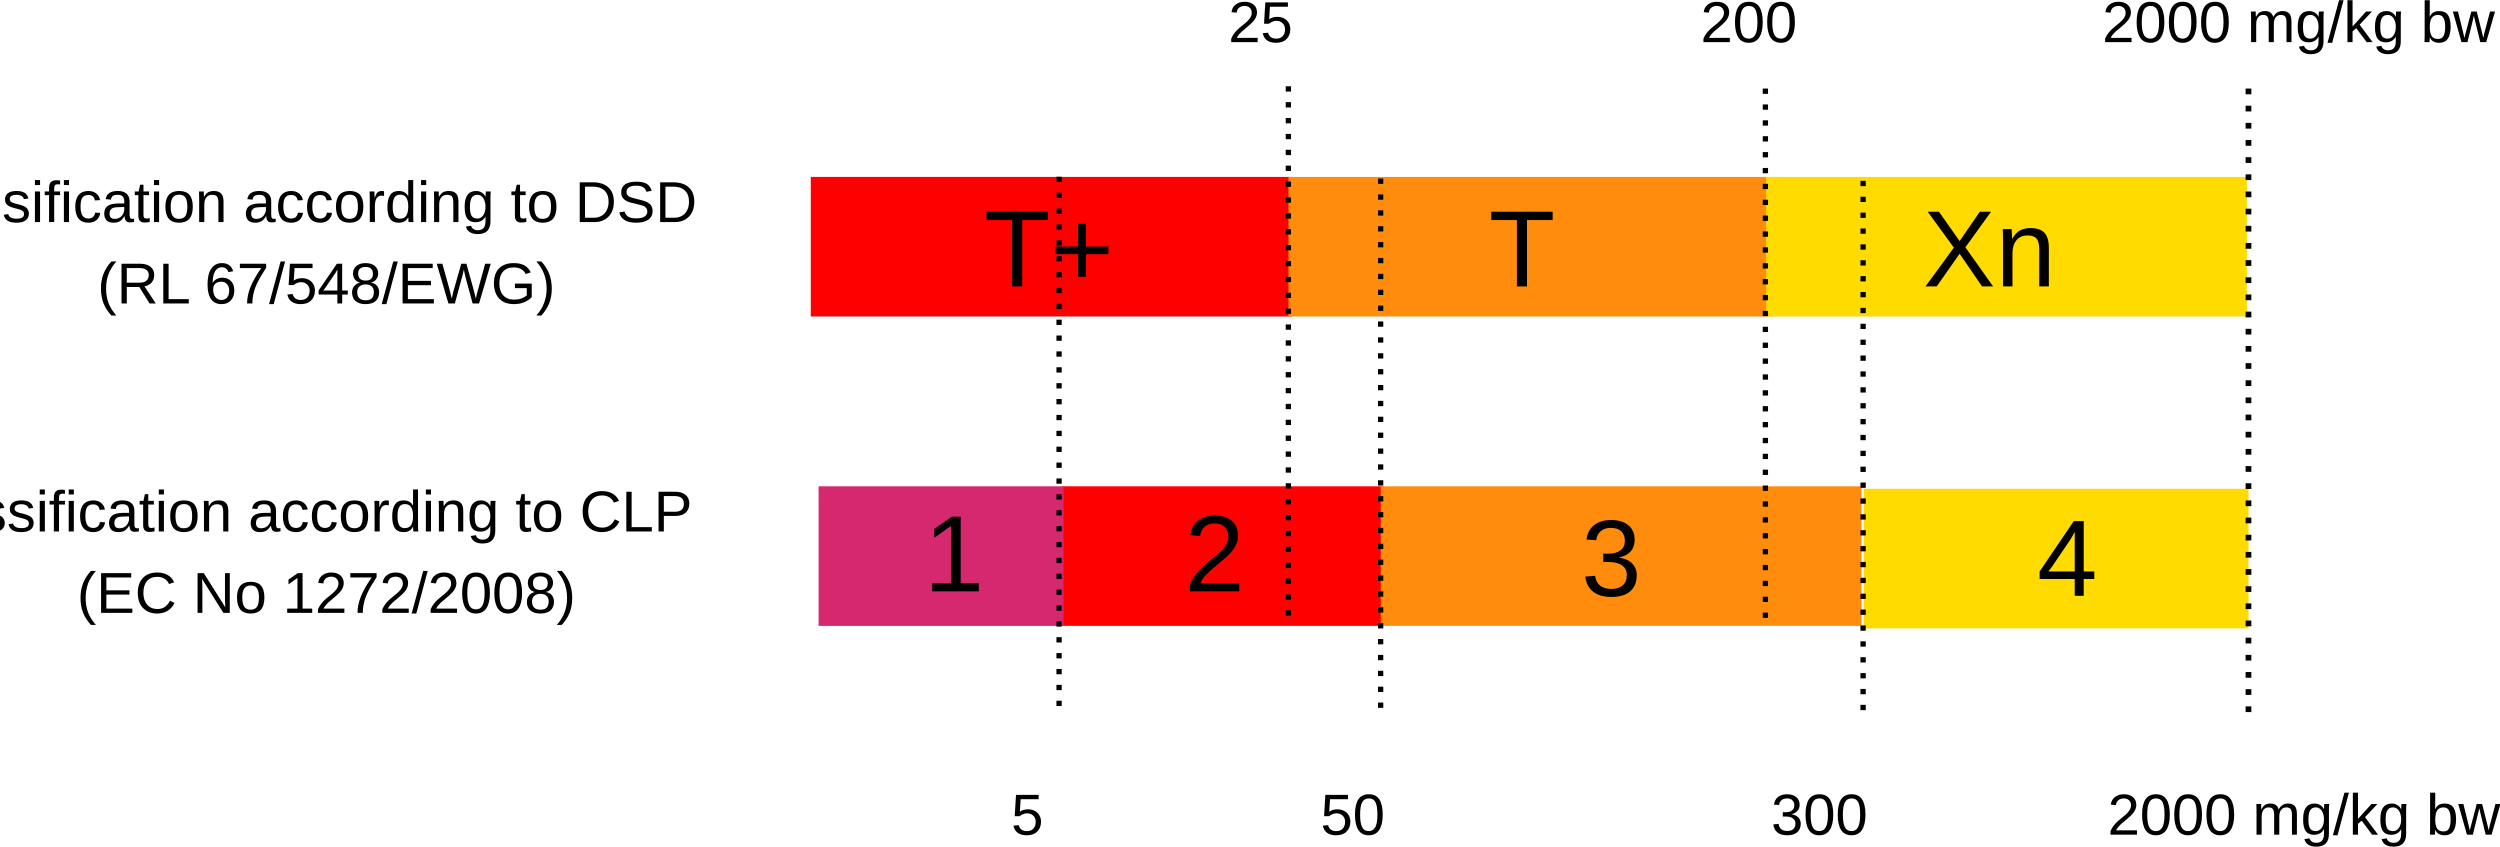
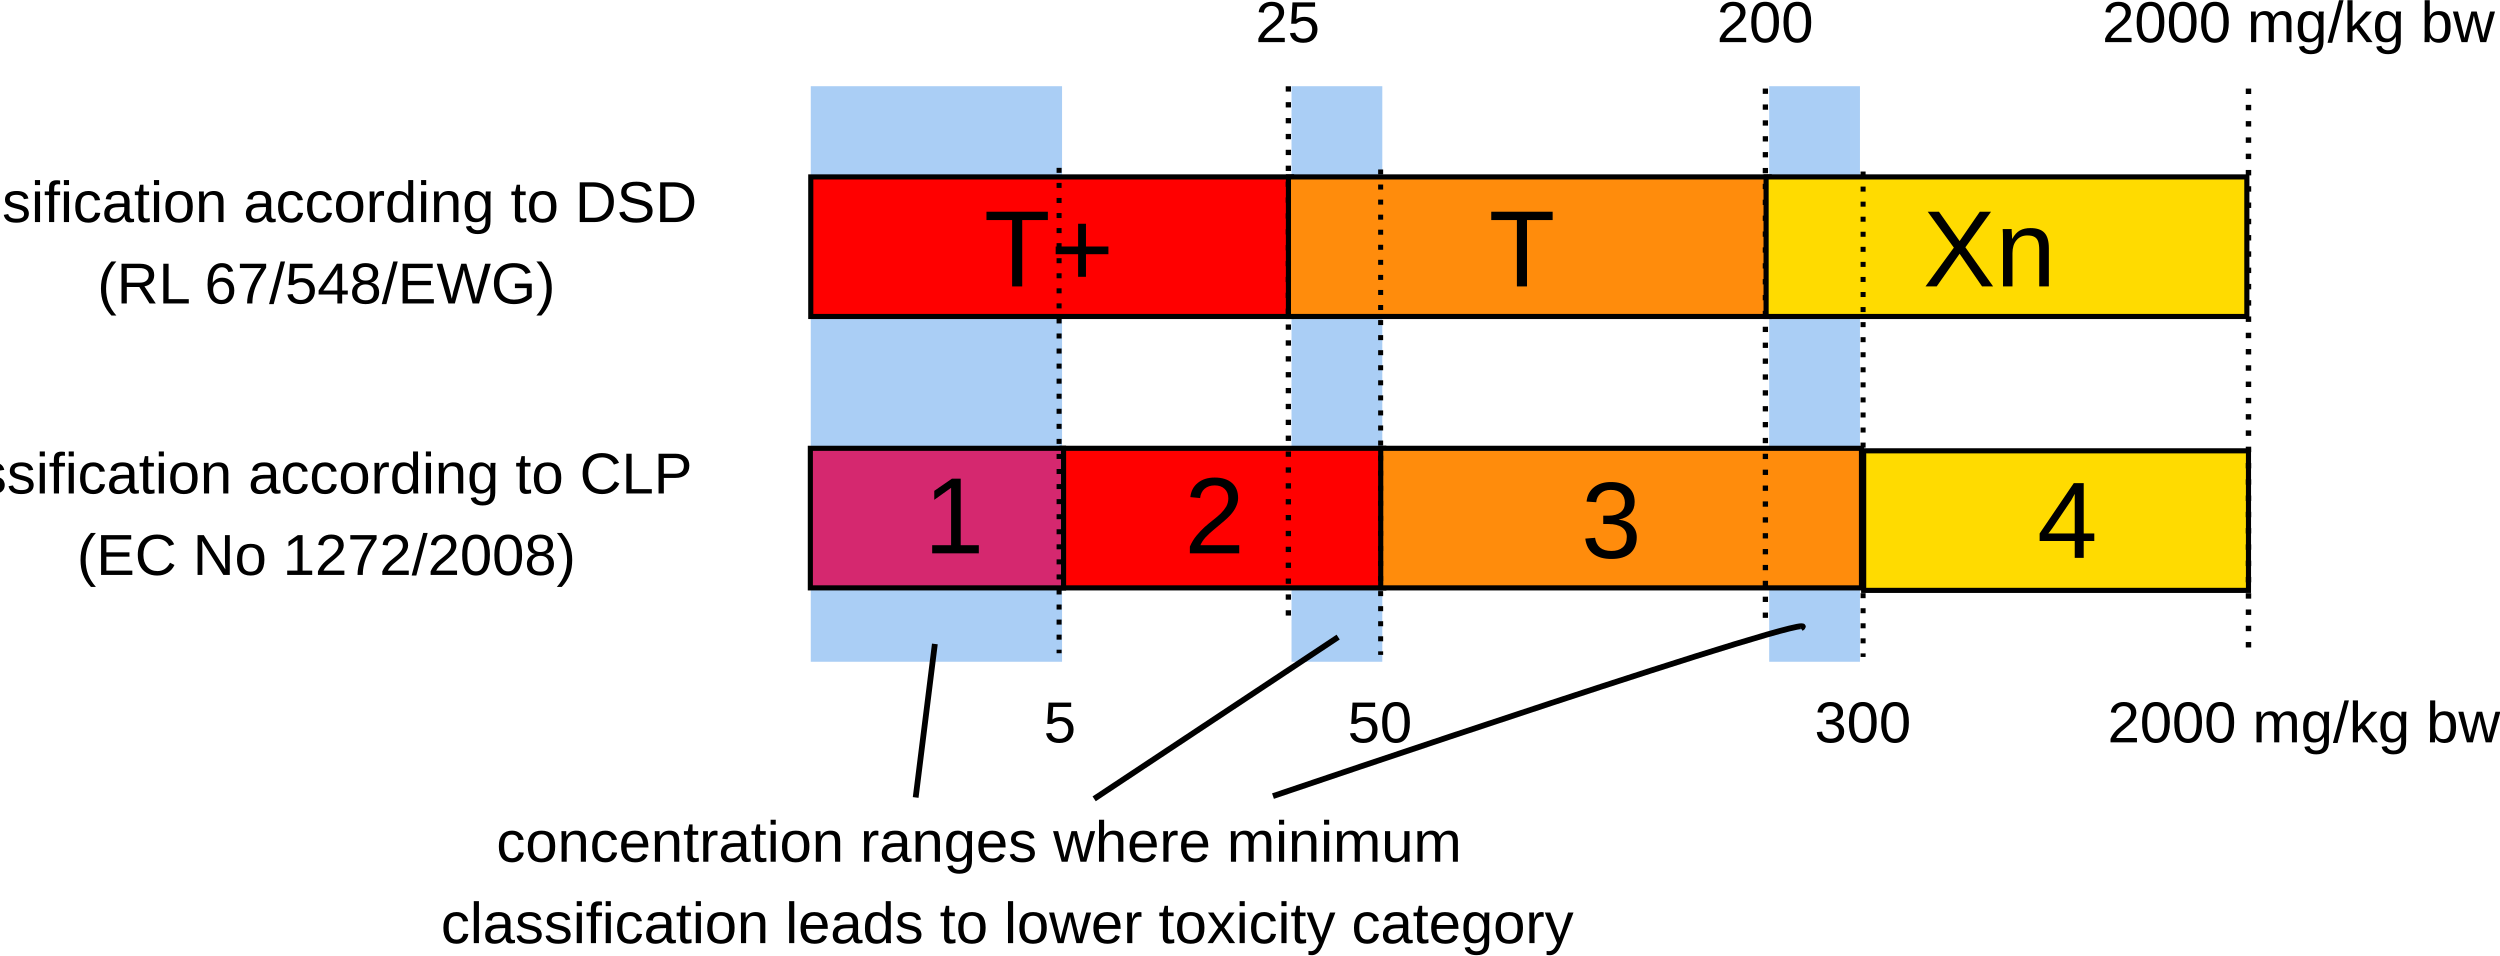
- <svg xmlns="http://www.w3.org/2000/svg" width="243.723mm" height="82.556mm" viewBox="0 0 243.723 82.556" version="1.1" id="svg8">
+ <svg xmlns="http://www.w3.org/2000/svg" width="243.723mm" height="93.132mm" viewBox="0 0 243.723 93.132" version="1.1" id="svg8">
  <defs id="defs2" />
  <g id="layer1" transform="translate(47.29156,-11.16308)">
-     <rect id="rect3713" width="46.869" height="13.607" x="31.75" y="28.41" style="fill:#ff0000;stroke-width:0.265" />
-     <path style="fill:#ff8c0c;fill-opacity:1;stroke-width:0.265" d="M 78.317,28.41 V 42.017 H 125.186 V 28.41 Z" id="rect3713-3" />
-     <rect id="rect3713-3-6" width="46.869" height="13.607" x="124.883" y="28.41" style="fill:#ffdb00;fill-opacity:1;stroke-width:0.265" />
+     <rect style="fill:#aacef5;fill-opacity:1;stroke-width:1.04;stroke-miterlimit:4;stroke-dasharray:1.04, 2.08;stroke-dashoffset:0" id="rect873" width="24.497" height="56.111" x="31.75" y="19.567" ry="0" rx="0" />
+     <rect rx="0" ry="0" y="19.567" x="78.619" height="56.111" width="8.849" id="rect2352" style="fill:#aacef5;fill-opacity:1;stroke-width:0.625;stroke-miterlimit:4;stroke-dasharray:0.625, 1.25;stroke-dashoffset:0" />
+     <rect style="fill:#aacef5;fill-opacity:1;stroke-width:0.625;stroke-miterlimit:4;stroke-dasharray:0.625, 1.25;stroke-dashoffset:0" id="rect2354" width="8.849" height="56.111" x="125.186" y="19.567" ry="0" rx="0" />
+     <rect id="rect3713" width="46.869" height="13.607" x="31.75" y="28.41" style="fill:#ff0000;stroke:#000000;stroke-width:0.5;stroke-miterlimit:4;stroke-dasharray:none;stroke-opacity:1" />
+     <path style="fill:#ff8c0c;fill-opacity:1;stroke:#000000;stroke-width:0.5;stroke-miterlimit:4;stroke-dasharray:none;stroke-opacity:1" d="M 78.317,28.41 V 42.017 H 125.186 V 28.41 Z" id="rect3713-3" />
+     <rect id="rect3713-3-6" width="46.869" height="13.607" x="124.883" y="28.41" style="fill:#ffdb00;fill-opacity:1;stroke:#000000;stroke-width:0.5;stroke-miterlimit:4;stroke-dasharray:none;stroke-opacity:1" />
    <text xml:space="preserve" style="font-style:normal;font-variant:normal;font-weight:normal;font-stretch:normal;font-size:10.583px;line-height:1.25;font-family:Arial;-inkscape-font-specification:Arial;letter-spacing:0px;word-spacing:0px;fill:#000000;fill-opacity:1;stroke:none;stroke-width:0.265" x="48.643" y="39.085" id="text4562">
      <tspan id="tspan4560" x="48.643" y="39.085" style="font-style:normal;font-variant:normal;font-weight:normal;font-stretch:normal;font-family:Arial;-inkscape-font-specification:Arial;stroke-width:0.265">T+</tspan>
    </text>
    <text id="text4566" y="39.085" x="97.856" style="font-style:normal;font-variant:normal;font-weight:normal;font-stretch:normal;font-size:10.583px;line-height:1.25;font-family:Arial;-inkscape-font-specification:Arial;letter-spacing:0px;word-spacing:0px;fill:#000000;fill-opacity:1;stroke:none;stroke-width:0.265" xml:space="preserve">
      <tspan style="font-style:normal;font-variant:normal;font-weight:normal;font-stretch:normal;font-family:Arial;-inkscape-font-specification:Arial;stroke-width:0.265" y="39.085" x="97.856" id="tspan4564">T</tspan>
      <tspan style="font-style:normal;font-variant:normal;font-weight:normal;font-stretch:normal;font-family:Arial;-inkscape-font-specification:Arial;stroke-width:0.265" y="52.314" x="97.856" id="tspan4568" />
    </text>
    <text xml:space="preserve" style="font-style:normal;font-variant:normal;font-weight:normal;font-stretch:normal;font-size:10.583px;line-height:1.25;font-family:Arial;-inkscape-font-specification:Arial;letter-spacing:0px;word-spacing:0px;fill:#000000;fill-opacity:1;stroke:none;stroke-width:0.265" x="140.189" y="39.085" id="text4574">
      <tspan id="tspan4572" x="140.189" y="39.085" style="font-style:normal;font-variant:normal;font-weight:normal;font-stretch:normal;font-family:Arial;-inkscape-font-specification:Arial;stroke-width:0.265">Xn</tspan>
    </text>
    <text xml:space="preserve" style="font-style:normal;font-weight:normal;font-size:10.583px;line-height:0.75;font-family:sans-serif;letter-spacing:0px;word-spacing:0px;fill:#000000;fill-opacity:1;stroke:none;stroke-width:0.265" x="-8.591" y="10.22" id="text4580">
      <tspan id="tspan4578" x="-8.591" y="16.938" style="line-height:0.75;stroke-width:0.265" />
      <tspan x="-8.591" y="24.875" style="font-style:normal;font-variant:normal;font-weight:normal;font-stretch:normal;font-size:5.644px;line-height:0.75;font-family:Arial;-inkscape-font-specification:Arial;text-align:center;text-anchor:middle;stroke-width:0.265" id="tspan4582" />
      <tspan x="-8.591" y="32.813" style="font-style:normal;font-variant:normal;font-weight:normal;font-stretch:normal;font-size:5.644px;line-height:0.75;font-family:Arial;-inkscape-font-specification:Arial;text-align:center;text-anchor:middle;stroke-width:0.265" id="tspan4584">classification according to DSD</tspan>
      <tspan x="-8.591" y="40.75" style="font-style:normal;font-variant:normal;font-weight:normal;font-stretch:normal;font-size:5.644px;line-height:0.75;font-family:Arial;-inkscape-font-specification:Arial;text-align:center;text-anchor:middle;stroke-width:0.265" id="tspan4586">(RL 67/548/EWG)</tspan>
    </text>
-     <text id="text4596" y="40.382" x="-8.591" style="font-style:normal;font-weight:normal;font-size:10.583px;line-height:0.75;font-family:sans-serif;letter-spacing:0px;word-spacing:0px;fill:#000000;fill-opacity:1;stroke:none;stroke-width:0.265" xml:space="preserve">
-       <tspan style="line-height:0.75;stroke-width:0.265" y="47.1" x="-8.591" id="tspan4588" />
-       <tspan id="tspan4590" style="font-style:normal;font-variant:normal;font-weight:normal;font-stretch:normal;font-size:5.644px;line-height:0.75;font-family:Arial;-inkscape-font-specification:Arial;text-align:center;text-anchor:middle;stroke-width:0.265" y="55.038" x="-8.591" />
-       <tspan id="tspan4592" style="font-style:normal;font-variant:normal;font-weight:normal;font-stretch:normal;font-size:5.644px;line-height:0.75;font-family:Arial;-inkscape-font-specification:Arial;text-align:center;text-anchor:middle;stroke-width:0.265" y="62.975" x="-8.591">classification according to CLP</tspan>
-       <tspan id="tspan4594" style="font-style:normal;font-variant:normal;font-weight:normal;font-stretch:normal;font-size:5.644px;line-height:0.75;font-family:Arial;-inkscape-font-specification:Arial;text-align:center;text-anchor:middle;stroke-width:0.265" y="70.913" x="-8.591">(EC No 1272/2008)</tspan>
+     <text id="text4596" y="36.678" x="-8.591" style="font-style:normal;font-weight:normal;font-size:10.583px;line-height:0.75;font-family:sans-serif;letter-spacing:0px;word-spacing:0px;fill:#000000;fill-opacity:1;stroke:none;stroke-width:0.265" xml:space="preserve">
+       <tspan style="line-height:0.75;stroke-width:0.265" y="43.396" x="-8.591" id="tspan4588" />
+       <tspan id="tspan4590" style="font-style:normal;font-variant:normal;font-weight:normal;font-stretch:normal;font-size:5.644px;line-height:0.75;font-family:Arial;-inkscape-font-specification:Arial;text-align:center;text-anchor:middle;stroke-width:0.265" y="51.334" x="-8.591" />
+       <tspan id="tspan4592" style="font-style:normal;font-variant:normal;font-weight:normal;font-stretch:normal;font-size:5.644px;line-height:0.75;font-family:Arial;-inkscape-font-specification:Arial;text-align:center;text-anchor:middle;stroke-width:0.265" y="59.271" x="-8.591">classification according to CLP</tspan>
+       <tspan id="tspan4594" style="font-style:normal;font-variant:normal;font-weight:normal;font-stretch:normal;font-size:5.644px;line-height:0.75;font-family:Arial;-inkscape-font-specification:Arial;text-align:center;text-anchor:middle;stroke-width:0.265" y="67.209" x="-8.591">(EC No 1272/2008)</tspan>
    </text>
-     <rect style="fill:#ff0000;stroke-width:0.216" y="58.573" x="56.247" height="13.607" width="31.367" id="rect4617" />
-     <path id="path4619" d="M 87.313,58.573 V 72.18 H 134.182 V 58.573 Z" style="fill:#ff8c0c;fill-opacity:1;stroke-width:0.265" />
-     <rect style="fill:#ffdb00;fill-opacity:1;stroke-width:0.237" y="58.817" x="134.396" height="13.607" width="37.515" id="rect4621" />
-     <text xml:space="preserve" style="font-style:normal;font-variant:normal;font-weight:normal;font-stretch:normal;font-size:10.583px;line-height:1.25;font-family:Arial;-inkscape-font-specification:Arial;letter-spacing:0px;word-spacing:0px;fill:#000000;fill-opacity:1;stroke:none;stroke-width:0.265" x="106.851" y="69.247" id="text4631">
-       <tspan id="tspan4627" x="106.851" y="69.247" style="font-style:normal;font-variant:normal;font-weight:normal;font-stretch:normal;font-family:Arial;-inkscape-font-specification:Arial;stroke-width:0.265">3</tspan>
-       <tspan id="tspan4629" x="106.851" y="82.477" style="font-style:normal;font-variant:normal;font-weight:normal;font-stretch:normal;font-family:Arial;-inkscape-font-specification:Arial;stroke-width:0.265" />
+     <rect style="fill:#ff0000;stroke:#000000;stroke-width:0.5;stroke-miterlimit:4;stroke-dasharray:none;stroke-opacity:1" y="54.868" x="56.247" height="13.607" width="31.367" id="rect4617" />
+     <path id="path4619" d="M 87.313,54.868 V 68.475 H 134.182 V 54.868 Z" style="fill:#ff8c0c;fill-opacity:1;stroke:#000000;stroke-width:0.5;stroke-miterlimit:4;stroke-dasharray:none;stroke-opacity:1" />
+     <rect style="fill:#ffdb00;fill-opacity:1;stroke:#000000;stroke-width:0.5;stroke-miterlimit:4;stroke-dasharray:none;stroke-opacity:1" y="55.112" x="134.396" height="13.607" width="37.515" id="rect4621" />
+     <text xml:space="preserve" style="font-style:normal;font-variant:normal;font-weight:normal;font-stretch:normal;font-size:10.583px;line-height:1.25;font-family:Arial;-inkscape-font-specification:Arial;letter-spacing:0px;word-spacing:0px;fill:#000000;fill-opacity:1;stroke:none;stroke-width:0.265" x="106.851" y="65.543" id="text4631">
+       <tspan id="tspan4627" x="106.851" y="65.543" style="font-style:normal;font-variant:normal;font-weight:normal;font-stretch:normal;font-family:Arial;-inkscape-font-specification:Arial;stroke-width:0.265">3</tspan>
+       <tspan id="tspan4629" x="106.851" y="78.772" style="font-style:normal;font-variant:normal;font-weight:normal;font-stretch:normal;font-family:Arial;-inkscape-font-specification:Arial;stroke-width:0.265" />
    </text>
-     <text id="text4635" y="69.247" x="151.301" style="font-style:normal;font-variant:normal;font-weight:normal;font-stretch:normal;font-size:10.583px;line-height:1.25;font-family:Arial;-inkscape-font-specification:Arial;letter-spacing:0px;word-spacing:0px;fill:#000000;fill-opacity:1;stroke:none;stroke-width:0.265" xml:space="preserve">
-       <tspan style="font-style:normal;font-variant:normal;font-weight:normal;font-stretch:normal;font-family:Arial;-inkscape-font-specification:Arial;stroke-width:0.265" y="69.247" x="151.301" id="tspan4633">4</tspan>
+     <text id="text4635" y="65.543" x="151.301" style="font-style:normal;font-variant:normal;font-weight:normal;font-stretch:normal;font-size:10.583px;line-height:1.25;font-family:Arial;-inkscape-font-specification:Arial;letter-spacing:0px;word-spacing:0px;fill:#000000;fill-opacity:1;stroke:none;stroke-width:0.265" xml:space="preserve">
+       <tspan style="font-style:normal;font-variant:normal;font-weight:normal;font-stretch:normal;font-family:Arial;-inkscape-font-specification:Arial;stroke-width:0.265" y="65.543" x="151.301" id="tspan4633">4</tspan>
    </text>
    <path id="path4639" d="M 78.31,19.574 V 72.201" style="fill:none;stroke:#000000;stroke-width:0.516;stroke-linecap:butt;stroke-linejoin:miter;stroke-miterlimit:4;stroke-dasharray:0.516, 1.032;stroke-dashoffset:0;stroke-opacity:1" />
    <path style="fill:none;stroke:#000000;stroke-width:0.516;stroke-linecap:butt;stroke-linejoin:miter;stroke-miterlimit:4;stroke-dasharray:0.516, 1.032;stroke-dashoffset:0;stroke-opacity:1" d="M 124.815,19.797 V 72.424" id="path4637" />
-     <text xml:space="preserve" style="font-style:normal;font-variant:normal;font-weight:normal;font-stretch:normal;font-size:5.644px;line-height:1.25;font-family:Arial;-inkscape-font-specification:Arial;letter-spacing:0px;word-spacing:0px;fill:#000000;fill-opacity:1;stroke:none;stroke-width:0.265" x="72.456" y="15.272" id="text4645">
-       <tspan id="tspan4643" x="72.456" y="15.272" style="font-style:normal;font-variant:normal;font-weight:normal;font-stretch:normal;font-size:5.644px;font-family:Arial;-inkscape-font-specification:Arial;stroke-width:0.265">25</tspan>
+     <text xml:space="preserve" style="font-style:normal;font-variant:normal;font-weight:normal;font-stretch:normal;font-size:5.644px;line-height:1.25;font-family:Arial;-inkscape-font-specification:Arial;letter-spacing:0px;word-spacing:0px;fill:#000000;fill-opacity:1;stroke:none;stroke-width:0.265" x="75.101" y="15.272" id="text4645">
+       <tspan id="tspan4643" x="75.101" y="15.272" style="font-style:normal;font-variant:normal;font-weight:normal;font-stretch:normal;font-size:5.644px;font-family:Arial;-inkscape-font-specification:Arial;stroke-width:0.265">25</tspan>
    </text>
-     <text id="text4651" y="15.272" x="118.493" style="font-style:normal;font-variant:normal;font-weight:normal;font-stretch:normal;font-size:5.644px;line-height:1.25;font-family:Arial;-inkscape-font-specification:Arial;letter-spacing:0px;word-spacing:0px;fill:#000000;fill-opacity:1;stroke:none;stroke-width:0.265" xml:space="preserve">
-       <tspan style="font-style:normal;font-variant:normal;font-weight:normal;font-stretch:normal;font-size:5.644px;font-family:Arial;-inkscape-font-specification:Arial;stroke-width:0.265" y="15.272" x="118.493" id="tspan4649">200</tspan>
+     <text id="text4651" y="15.272" x="120.081" style="font-style:normal;font-variant:normal;font-weight:normal;font-stretch:normal;font-size:5.644px;line-height:1.25;font-family:Arial;-inkscape-font-specification:Arial;letter-spacing:0px;word-spacing:0px;fill:#000000;fill-opacity:1;stroke:none;stroke-width:0.265" xml:space="preserve">
+       <tspan style="font-style:normal;font-variant:normal;font-weight:normal;font-stretch:normal;font-size:5.644px;font-family:Arial;-inkscape-font-specification:Arial;stroke-width:0.265" y="15.272" x="120.081" id="tspan4649">200</tspan>
    </text>
    <text xml:space="preserve" style="font-style:normal;font-variant:normal;font-weight:normal;font-stretch:normal;font-size:5.644px;line-height:1.25;font-family:Arial;-inkscape-font-specification:Arial;letter-spacing:0px;word-spacing:0px;fill:#000000;fill-opacity:1;stroke:none;stroke-width:0.265" x="157.651" y="15.272" id="text4655">
      <tspan id="tspan4653" x="157.651" y="15.272" style="font-style:normal;font-variant:normal;font-weight:normal;font-stretch:normal;font-size:5.644px;font-family:Arial;-inkscape-font-specification:Arial;stroke-width:0.265">2000 mg/kg bw</tspan>
    </text>
-     <path style="fill:none;stroke:#000000;stroke-width:0.516;stroke-linecap:butt;stroke-linejoin:miter;stroke-miterlimit:4;stroke-dasharray:0.516, 1.032;stroke-dashoffset:0;stroke-opacity:1" d="M 87.306,28.57 V 81.197" id="path4673" />
-     <path id="path4661" d="M 171.911,19.797 V 81.244" style="fill:none;stroke:#000000;stroke-width:0.558;stroke-linecap:butt;stroke-linejoin:miter;stroke-miterlimit:4;stroke-dasharray:0.558, 1.115;stroke-dashoffset:0;stroke-opacity:1" />
-     <text xml:space="preserve" style="font-style:normal;font-variant:normal;font-weight:normal;font-stretch:normal;font-size:10.583px;line-height:1.25;font-family:Arial;-inkscape-font-specification:Arial;letter-spacing:0px;word-spacing:0px;fill:#000000;fill-opacity:1;stroke:none;stroke-width:0.265" x="68.175" y="68.816" id="text4665">
-       <tspan id="tspan4663" x="68.175" y="68.816" style="stroke-width:0.265">2</tspan>
+     <path style="fill:none;stroke:#000000;stroke-width:0.489;stroke-linecap:butt;stroke-linejoin:miter;stroke-miterlimit:4;stroke-dasharray:0.489, 0.979;stroke-dashoffset:0;stroke-opacity:1" d="M 87.306,27.686 V 75.007" id="path4673" />
+     <path id="path4661" d="M 171.911,19.797 V 75.049" style="fill:none;stroke:#000000;stroke-width:0.529;stroke-linecap:butt;stroke-linejoin:miter;stroke-miterlimit:4;stroke-dasharray:0.529, 1.058;stroke-dashoffset:0;stroke-opacity:1" />
+     <text xml:space="preserve" style="font-style:normal;font-variant:normal;font-weight:normal;font-stretch:normal;font-size:10.583px;line-height:1.25;font-family:Arial;-inkscape-font-specification:Arial;letter-spacing:0px;word-spacing:0px;fill:#000000;fill-opacity:1;stroke:none;stroke-width:0.265" x="68.175" y="65.111" id="text4665">
+       <tspan id="tspan4663" x="68.175" y="65.111" style="stroke-width:0.265">2</tspan>
    </text>
-     <rect id="rect4667" width="23.884" height="13.607" x="32.51" y="58.573" style="fill:#d5286f;fill-opacity:1;stroke-width:0.189" />
-     <text id="text4671" y="68.816" x="42.775" style="font-style:normal;font-variant:normal;font-weight:normal;font-stretch:normal;font-size:10.583px;line-height:1.25;font-family:Arial;-inkscape-font-specification:Arial;letter-spacing:0px;word-spacing:0px;fill:#000000;fill-opacity:1;stroke:none;stroke-width:0.265" xml:space="preserve">
-       <tspan style="stroke-width:0.265" y="68.816" x="42.775" id="tspan4669">1</tspan>
+     <rect id="rect4667" width="24.686" height="13.607" x="31.708" y="54.868" style="fill:#d5286f;fill-opacity:1;stroke:#000000;stroke-width:0.5;stroke-miterlimit:4;stroke-dasharray:none;stroke-opacity:1" />
+     <text id="text4671" y="65.111" x="42.775" style="font-style:normal;font-variant:normal;font-weight:normal;font-stretch:normal;font-size:10.583px;line-height:1.25;font-family:Arial;-inkscape-font-specification:Arial;letter-spacing:0px;word-spacing:0px;fill:#000000;fill-opacity:1;stroke:none;stroke-width:0.265" xml:space="preserve">
+       <tspan style="stroke-width:0.265" y="65.111" x="42.775" id="tspan4669">1</tspan>
    </text>
-     <path id="path4675" d="M 134.34,28.793 V 81.42" style="fill:none;stroke:#000000;stroke-width:0.516;stroke-linecap:butt;stroke-linejoin:miter;stroke-miterlimit:4;stroke-dasharray:0.516, 1.032;stroke-dashoffset:0;stroke-opacity:1" />
-     <path style="fill:none;stroke:#000000;stroke-width:0.516;stroke-linecap:butt;stroke-linejoin:miter;stroke-miterlimit:4;stroke-dasharray:0.516, 1.032;stroke-dashoffset:0;stroke-opacity:1" d="M 55.958,28.392 V 81.019" id="path4677" />
-     <text id="text4681" y="92.531" x="51.289" style="font-style:normal;font-variant:normal;font-weight:normal;font-stretch:normal;font-size:5.644px;line-height:1.25;font-family:Arial;-inkscape-font-specification:Arial;letter-spacing:0px;word-spacing:0px;fill:#000000;fill-opacity:1;stroke:none;stroke-width:0.265" xml:space="preserve">
-       <tspan style="font-style:normal;font-variant:normal;font-weight:normal;font-stretch:normal;font-size:5.644px;font-family:Arial;-inkscape-font-specification:Arial;stroke-width:0.265" y="92.531" x="51.289" id="tspan4679">5</tspan>
+     <path id="path4675" d="M 134.34,27.886 V 75.207" style="fill:none;stroke:#000000;stroke-width:0.489;stroke-linecap:butt;stroke-linejoin:miter;stroke-miterlimit:4;stroke-dasharray:0.489, 0.979;stroke-dashoffset:0;stroke-opacity:1" />
+     <path style="fill:none;stroke:#000000;stroke-width:0.489;stroke-linecap:butt;stroke-linejoin:miter;stroke-miterlimit:4;stroke-dasharray:0.489, 0.979;stroke-dashoffset:0;stroke-opacity:1" d="M 55.958,27.526 V 74.847" id="path4677" />
+     <text id="text4681" y="83.535" x="54.464" style="font-style:normal;font-variant:normal;font-weight:normal;font-stretch:normal;font-size:5.644px;line-height:1.25;font-family:Arial;-inkscape-font-specification:Arial;letter-spacing:0px;word-spacing:0px;fill:#000000;fill-opacity:1;stroke:none;stroke-width:0.265" xml:space="preserve">
+       <tspan style="font-style:normal;font-variant:normal;font-weight:normal;font-stretch:normal;font-size:5.644px;font-family:Arial;-inkscape-font-specification:Arial;stroke-width:0.265" y="83.535" x="54.464" id="tspan4679">5</tspan>
    </text>
-     <text xml:space="preserve" style="font-style:normal;font-variant:normal;font-weight:normal;font-stretch:normal;font-size:5.644px;line-height:1.25;font-family:Arial;-inkscape-font-specification:Arial;letter-spacing:0px;word-spacing:0px;fill:#000000;fill-opacity:1;stroke:none;stroke-width:0.265" x="81.451" y="92.531" id="text4685">
-       <tspan id="tspan4683" x="81.451" y="92.531" style="font-style:normal;font-variant:normal;font-weight:normal;font-stretch:normal;font-size:5.644px;font-family:Arial;-inkscape-font-specification:Arial;stroke-width:0.265">50</tspan>
+     <text xml:space="preserve" style="font-style:normal;font-variant:normal;font-weight:normal;font-stretch:normal;font-size:5.644px;line-height:1.25;font-family:Arial;-inkscape-font-specification:Arial;letter-spacing:0px;word-spacing:0px;fill:#000000;fill-opacity:1;stroke:none;stroke-width:0.265" x="84.097" y="83.535" id="text4685">
+       <tspan id="tspan4683" x="84.097" y="83.535" style="font-style:normal;font-variant:normal;font-weight:normal;font-stretch:normal;font-size:5.644px;font-family:Arial;-inkscape-font-specification:Arial;stroke-width:0.265">50</tspan>
    </text>
-     <text id="text4689" y="92.531" x="158.18" style="font-style:normal;font-variant:normal;font-weight:normal;font-stretch:normal;font-size:5.644px;line-height:1.25;font-family:Arial;-inkscape-font-specification:Arial;letter-spacing:0px;word-spacing:0px;fill:#000000;fill-opacity:1;stroke:none;stroke-width:0.265" xml:space="preserve">
-       <tspan style="font-style:normal;font-variant:normal;font-weight:normal;font-stretch:normal;font-size:5.644px;font-family:Arial;-inkscape-font-specification:Arial;stroke-width:0.265" y="92.531" x="158.18" id="tspan4687">2000 mg/kg bw</tspan>
+     <text id="text4689" y="83.535" x="158.18" style="font-style:normal;font-variant:normal;font-weight:normal;font-stretch:normal;font-size:5.644px;line-height:1.25;font-family:Arial;-inkscape-font-specification:Arial;letter-spacing:0px;word-spacing:0px;fill:#000000;fill-opacity:1;stroke:none;stroke-width:0.265" xml:space="preserve">
+       <tspan style="font-style:normal;font-variant:normal;font-weight:normal;font-stretch:normal;font-size:5.644px;font-family:Arial;-inkscape-font-specification:Arial;stroke-width:0.265" y="83.535" x="158.18" id="tspan4687">2000 mg/kg bw</tspan>
    </text>
-     <text id="text4693" y="92.531" x="125.372" style="font-style:normal;font-variant:normal;font-weight:normal;font-stretch:normal;font-size:5.644px;line-height:1.25;font-family:Arial;-inkscape-font-specification:Arial;letter-spacing:0px;word-spacing:0px;fill:#000000;fill-opacity:1;stroke:none;stroke-width:0.265" xml:space="preserve">
-       <tspan style="font-style:normal;font-variant:normal;font-weight:normal;font-stretch:normal;font-size:5.644px;font-family:Arial;-inkscape-font-specification:Arial;stroke-width:0.265" y="92.531" x="125.372" id="tspan4691">300</tspan>
+     <text id="text4693" y="83.535" x="129.606" style="font-style:normal;font-variant:normal;font-weight:normal;font-stretch:normal;font-size:5.644px;line-height:1.25;font-family:Arial;-inkscape-font-specification:Arial;letter-spacing:0px;word-spacing:0px;fill:#000000;fill-opacity:1;stroke:none;stroke-width:0.265" xml:space="preserve">
+       <tspan style="font-style:normal;font-variant:normal;font-weight:normal;font-stretch:normal;font-size:5.644px;font-family:Arial;-inkscape-font-specification:Arial;stroke-width:0.265" y="83.535" x="129.606" id="tspan4691">300</tspan>
+     </text>
+     <path style="fill:none;stroke:#000000;stroke-width:0.565;stroke-linecap:butt;stroke-linejoin:miter;stroke-miterlimit:4;stroke-dasharray:none;stroke-opacity:1" d="M 43.847,73.941 41.976,88.908" id="path2374" />
+     <path style="fill:none;stroke:#000000;stroke-width:0.565;stroke-linecap:butt;stroke-linejoin:miter;stroke-miterlimit:4;stroke-dasharray:none;stroke-opacity:1" d="M 83.163,73.272 59.376,89.041" id="path2378" />
+     <path id="path2380" d="M 128.289,72.424 C 132.031,70.018 76.81,88.774 76.81,88.774" style="fill:none;stroke:#000000;stroke-width:0.565;stroke-linecap:butt;stroke-linejoin:miter;stroke-miterlimit:4;stroke-dasharray:none;stroke-opacity:1" />
+     <text id="text4596-6" y="72.577" x="57.79" style="font-style:normal;font-weight:normal;font-size:10.583px;line-height:0.75;font-family:sans-serif;letter-spacing:0px;word-spacing:0px;fill:#000000;fill-opacity:1;stroke:none;stroke-width:0.265" xml:space="preserve">
+       <tspan style="line-height:0.75;stroke-width:0.265" y="79.295" x="57.79" id="tspan4588-7" />
+       <tspan id="tspan4590-5" style="font-style:normal;font-variant:normal;font-weight:normal;font-stretch:normal;font-size:5.644px;line-height:0.75;font-family:Arial;-inkscape-font-specification:Arial;text-align:center;text-anchor:middle;stroke-width:0.265" y="87.233" x="57.79" />
+       <tspan id="tspan4594-5" style="font-style:normal;font-variant:normal;font-weight:normal;font-stretch:normal;font-size:5.644px;line-height:0.75;font-family:Arial;-inkscape-font-specification:Arial;text-align:center;text-anchor:middle;stroke-width:0.265" y="95.17" x="57.79">concentration ranges where minimum</tspan>
+       <tspan style="font-style:normal;font-variant:normal;font-weight:normal;font-stretch:normal;font-size:5.644px;line-height:0.75;font-family:Arial;-inkscape-font-specification:Arial;text-align:center;text-anchor:middle;stroke-width:0.265" y="103.108" x="57.79" id="tspan2411">classification leads to lower toxicity category</tspan>
    </text>
  </g>
</svg>
